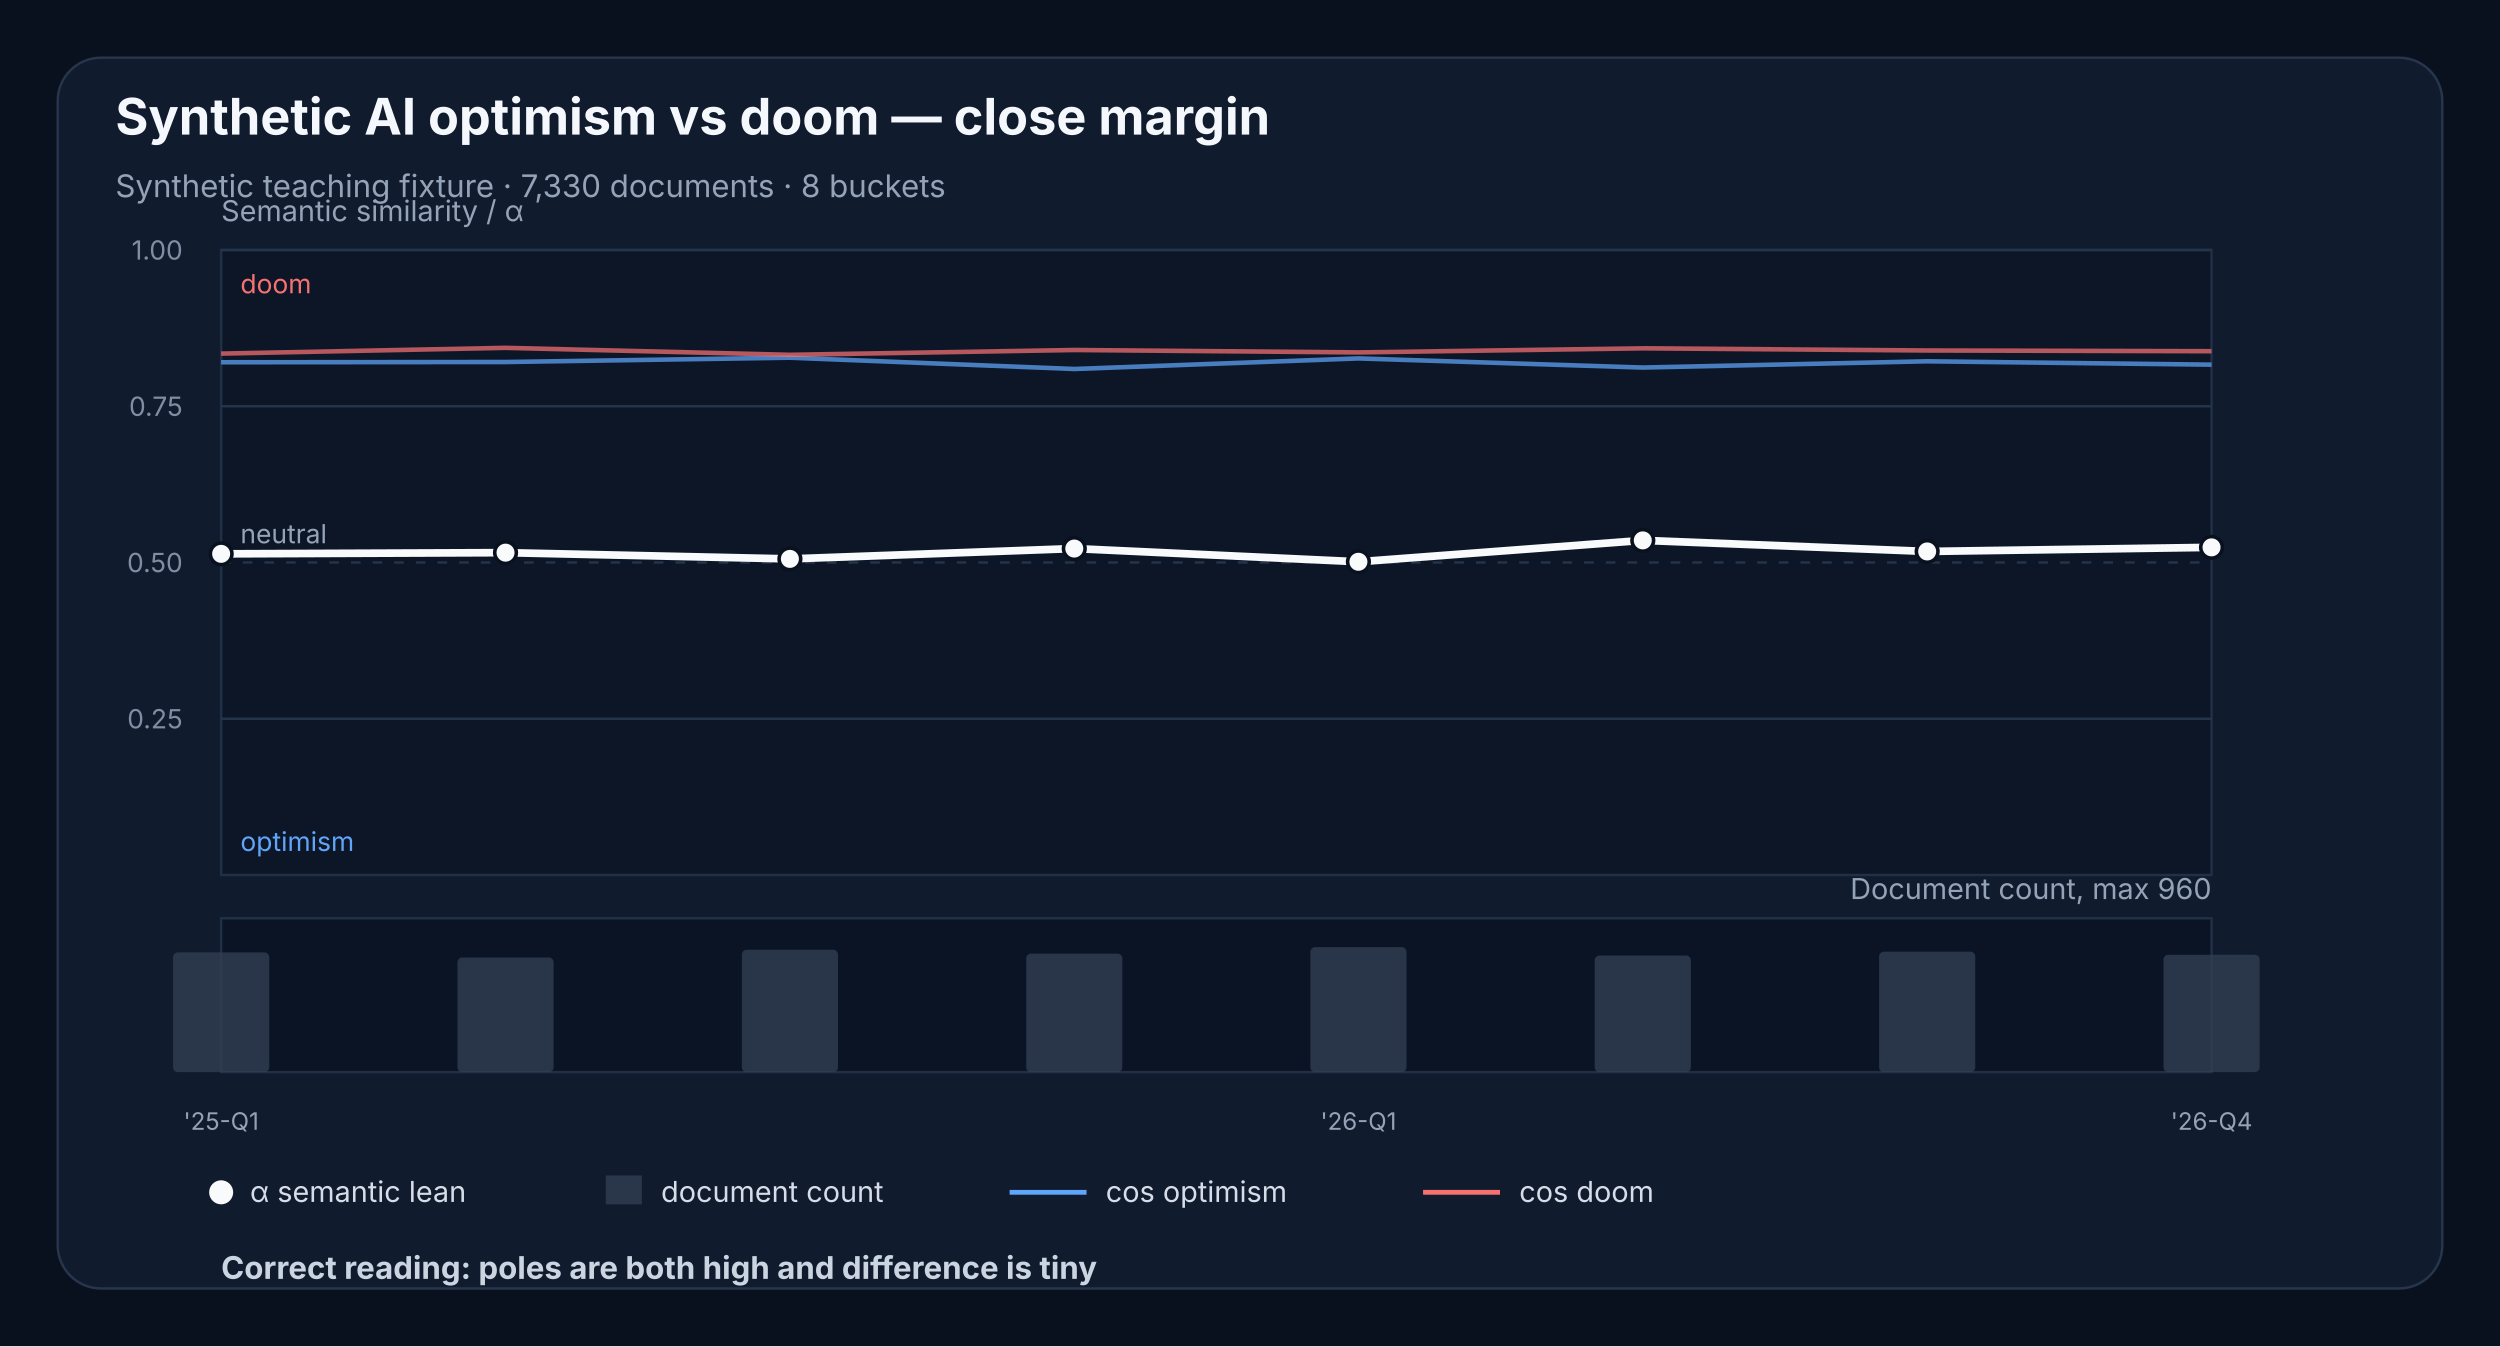
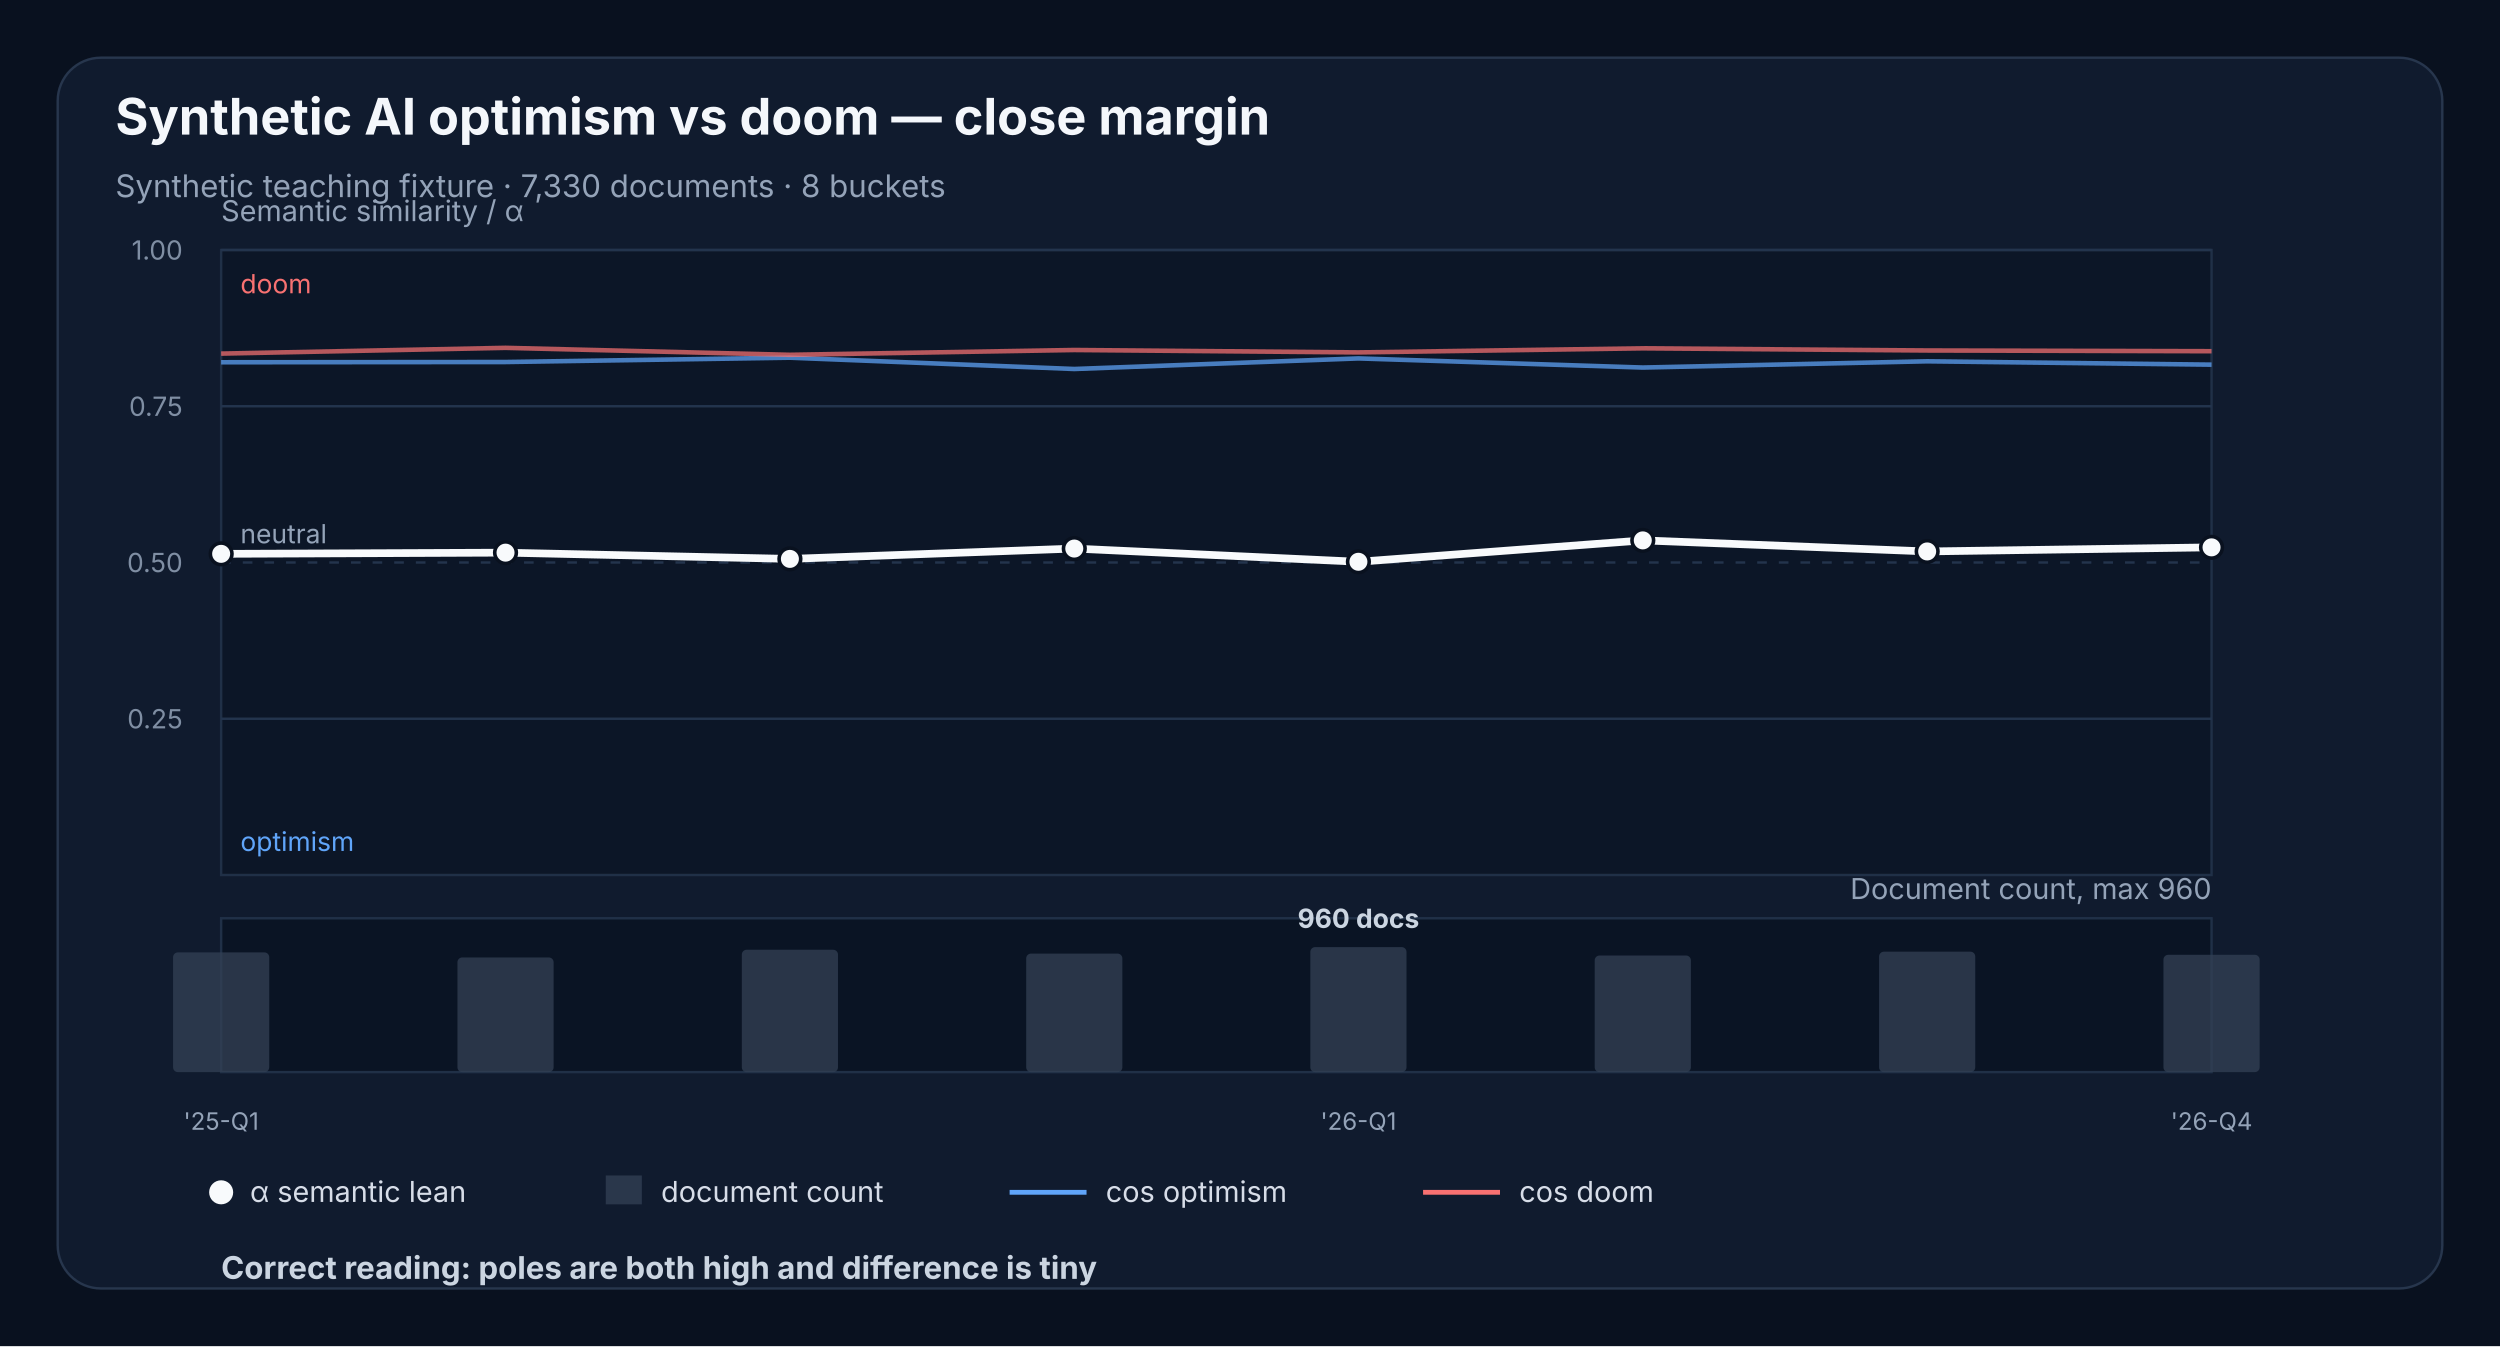
<svg xmlns="http://www.w3.org/2000/svg" width="1040" height="560" viewBox="0 0 1040 560" role="img" aria-label="Semantic trend teaching chart for close-margin">
  <rect width="100%" height="100%" fill="#09111f" />
  <rect x="24" y="24" width="992" height="512" rx="18" fill="#101b2e" stroke="#27364d" />
  <text x="48.0" y="56.0" fill="#f4f7fb" font-family="Inter, -apple-system, BlinkMacSystemFont, Segoe UI, sans-serif" font-size="21" font-weight="700" text-anchor="start">Synthetic AI optimism vs doom — close margin</text>
  <text x="48.0" y="82.0" fill="#94a3b8" font-family="Inter, -apple-system, BlinkMacSystemFont, Segoe UI, sans-serif" font-size="13" font-weight="400" text-anchor="start">Synthetic teaching fixture · 7,330 documents · 8 buckets</text>
  <rect x="92" y="104" width="828" height="260" fill="#0c1627" stroke="#203047" />
  <rect x="92" y="382" width="828" height="64" fill="#0a1424" stroke="#203047" />
  <text x="92.0" y="92.0" fill="#94a3b8" font-family="Inter, -apple-system, BlinkMacSystemFont, Segoe UI, sans-serif" font-size="12" font-weight="400" text-anchor="start">Semantic similarity / α</text>
  <text x="920.0" y="374.0" fill="#94a3b8" font-family="Inter, -apple-system, BlinkMacSystemFont, Segoe UI, sans-serif" font-size="12" font-weight="400" text-anchor="end">Document count, max 960</text>
  <line x1="92.0" y1="299.0" x2="920.0" y2="299.0" stroke="#23344d" stroke-width="1" />
  <text x="76.0" y="303.0" fill="#7f8ea3" font-family="Inter, -apple-system, BlinkMacSystemFont, Segoe UI, sans-serif" font-size="11" font-weight="400" text-anchor="end">0.25</text>
  <line x1="92.0" y1="234.0" x2="920.0" y2="234.0" stroke="#23344d" stroke-width="1" stroke-dasharray="4 5" />
  <text x="76.0" y="238.0" fill="#7f8ea3" font-family="Inter, -apple-system, BlinkMacSystemFont, Segoe UI, sans-serif" font-size="11" font-weight="400" text-anchor="end">0.50</text>
  <line x1="92.0" y1="169.0" x2="920.0" y2="169.0" stroke="#23344d" stroke-width="1" />
  <text x="76.0" y="173.0" fill="#7f8ea3" font-family="Inter, -apple-system, BlinkMacSystemFont, Segoe UI, sans-serif" font-size="11" font-weight="400" text-anchor="end">0.75</text>
  <line x1="92.0" y1="104.0" x2="920.0" y2="104.0" stroke="#23344d" stroke-width="1" />
  <text x="76.0" y="108.0" fill="#7f8ea3" font-family="Inter, -apple-system, BlinkMacSystemFont, Segoe UI, sans-serif" font-size="11" font-weight="400" text-anchor="end">1.00</text>
  <text x="100.0" y="122.0" fill="#f87171" font-family="Inter, -apple-system, BlinkMacSystemFont, Segoe UI, sans-serif" font-size="11" font-weight="400" text-anchor="start">doom</text>
  <text x="100.0" y="354.0" fill="#60a5fa" font-family="Inter, -apple-system, BlinkMacSystemFont, Segoe UI, sans-serif" font-size="11" font-weight="400" text-anchor="start">optimism</text>
  <text x="100.0" y="226.0" fill="#94a3b8" font-family="Inter, -apple-system, BlinkMacSystemFont, Segoe UI, sans-serif" font-size="11" font-weight="400" text-anchor="start">neutral</text>
  <g data-layer="volume-bars">
    <rect x="72.0" y="396.2" width="40.0" height="49.8" rx="2" fill="#334155" opacity="0.74" />
    <rect x="190.3" y="398.3" width="40.0" height="47.7" rx="2" fill="#334155" opacity="0.74" />
    <rect x="308.6" y="395.1" width="40.0" height="50.9" rx="2" fill="#334155" opacity="0.74" />
    <rect x="426.9" y="396.7" width="40.0" height="49.3" rx="2" fill="#334155" opacity="0.74" />
    <rect x="545.1" y="394.0" width="40.0" height="52.0" rx="2" fill="#334155" opacity="0.74" />
+     <text x="565.1" y="386.0" fill="#cbd5e1" font-family="Inter, -apple-system, BlinkMacSystemFont, Segoe UI, sans-serif" font-size="11" font-weight="700" text-anchor="middle">960 docs</text>
    <rect x="663.4" y="397.5" width="40.0" height="48.5" rx="2" fill="#334155" opacity="0.74" />
    <rect x="781.7" y="395.9" width="40.0" height="50.1" rx="2" fill="#334155" opacity="0.74" />
    <rect x="900.0" y="397.2" width="40.0" height="48.8" rx="2" fill="#334155" opacity="0.74" />
  </g>
  <g data-layer="semantic-lines">
    <polyline points="92.0,230.4 210.3,229.9 328.6,232.5 446.9,228.2 565.1,233.7 683.4,224.8 801.7,229.4 920.0,227.7" fill="none" stroke="#f8fafc" stroke-width="3.2" stroke-linejoin="round" stroke-linecap="round" />
    <polyline points="92.0,150.7 210.3,150.6 328.6,148.8 446.9,153.5 565.1,149.1 683.4,152.9 801.7,150.3 920.0,151.7" fill="none" stroke="#60a5fa" stroke-width="1.9" opacity="0.72" stroke-linejoin="round" />
    <polyline points="92.0,147.1 210.3,144.7 328.6,147.6 446.9,145.6 565.1,146.6 683.4,144.9 801.7,145.8 920.0,146.1" fill="none" stroke="#f87171" stroke-width="1.9" opacity="0.72" stroke-linejoin="round" />
    <circle cx="92.0" cy="230.4" r="4.5" fill="#f8fafc" stroke="#09111f" stroke-width="1.5" />
    <circle cx="210.3" cy="229.9" r="4.5" fill="#f8fafc" stroke="#09111f" stroke-width="1.5" />
    <circle cx="328.6" cy="232.5" r="4.5" fill="#f8fafc" stroke="#09111f" stroke-width="1.5" />
    <circle cx="446.9" cy="228.2" r="4.5" fill="#f8fafc" stroke="#09111f" stroke-width="1.5" />
    <circle cx="565.1" cy="233.7" r="4.5" fill="#f8fafc" stroke="#09111f" stroke-width="1.5" />
    <circle cx="683.4" cy="224.8" r="4.5" fill="#f8fafc" stroke="#09111f" stroke-width="1.5" />
    <circle cx="801.7" cy="229.4" r="4.5" fill="#f8fafc" stroke="#09111f" stroke-width="1.5" />
    <circle cx="920.0" cy="227.7" r="4.5" fill="#f8fafc" stroke="#09111f" stroke-width="1.5" />
  </g>
  <text x="92.0" y="470.0" fill="#94a3b8" font-family="Inter, -apple-system, BlinkMacSystemFont, Segoe UI, sans-serif" font-size="10" font-weight="400" text-anchor="middle">'25-Q1</text>
  <text x="565.1" y="470.0" fill="#94a3b8" font-family="Inter, -apple-system, BlinkMacSystemFont, Segoe UI, sans-serif" font-size="10" font-weight="400" text-anchor="middle">'26-Q1</text>
  <text x="920.0" y="470.0" fill="#94a3b8" font-family="Inter, -apple-system, BlinkMacSystemFont, Segoe UI, sans-serif" font-size="10" font-weight="400" text-anchor="middle">'26-Q4</text>
  <circle cx="92" cy="496" r="5" fill="#f8fafc" />
  <text x="104.0" y="500.0" fill="#d7dde8" font-family="Inter, -apple-system, BlinkMacSystemFont, Segoe UI, sans-serif" font-size="12" font-weight="400" text-anchor="start">α semantic lean</text>
  <rect x="252" y="489" width="15" height="12" fill="#334155" opacity="0.74" />
  <text x="275.0" y="500.0" fill="#d7dde8" font-family="Inter, -apple-system, BlinkMacSystemFont, Segoe UI, sans-serif" font-size="12" font-weight="400" text-anchor="start">document count</text>
  <line x1="420.0" y1="496.0" x2="452.0" y2="496.0" stroke="#60a5fa" stroke-width="2" />
  <text x="460.0" y="500.0" fill="#d7dde8" font-family="Inter, -apple-system, BlinkMacSystemFont, Segoe UI, sans-serif" font-size="12" font-weight="400" text-anchor="start">cos optimism</text>
  <line x1="592.0" y1="496.0" x2="624.0" y2="496.0" stroke="#f87171" stroke-width="2" />
  <text x="632.0" y="500.0" fill="#d7dde8" font-family="Inter, -apple-system, BlinkMacSystemFont, Segoe UI, sans-serif" font-size="12" font-weight="400" text-anchor="start">cos doom</text>
  <text x="92.0" y="532.0" fill="#cbd5e1" font-family="Inter, -apple-system, BlinkMacSystemFont, Segoe UI, sans-serif" font-size="13" font-weight="700" text-anchor="start">Correct reading: poles are both high and difference is tiny</text>
</svg>
